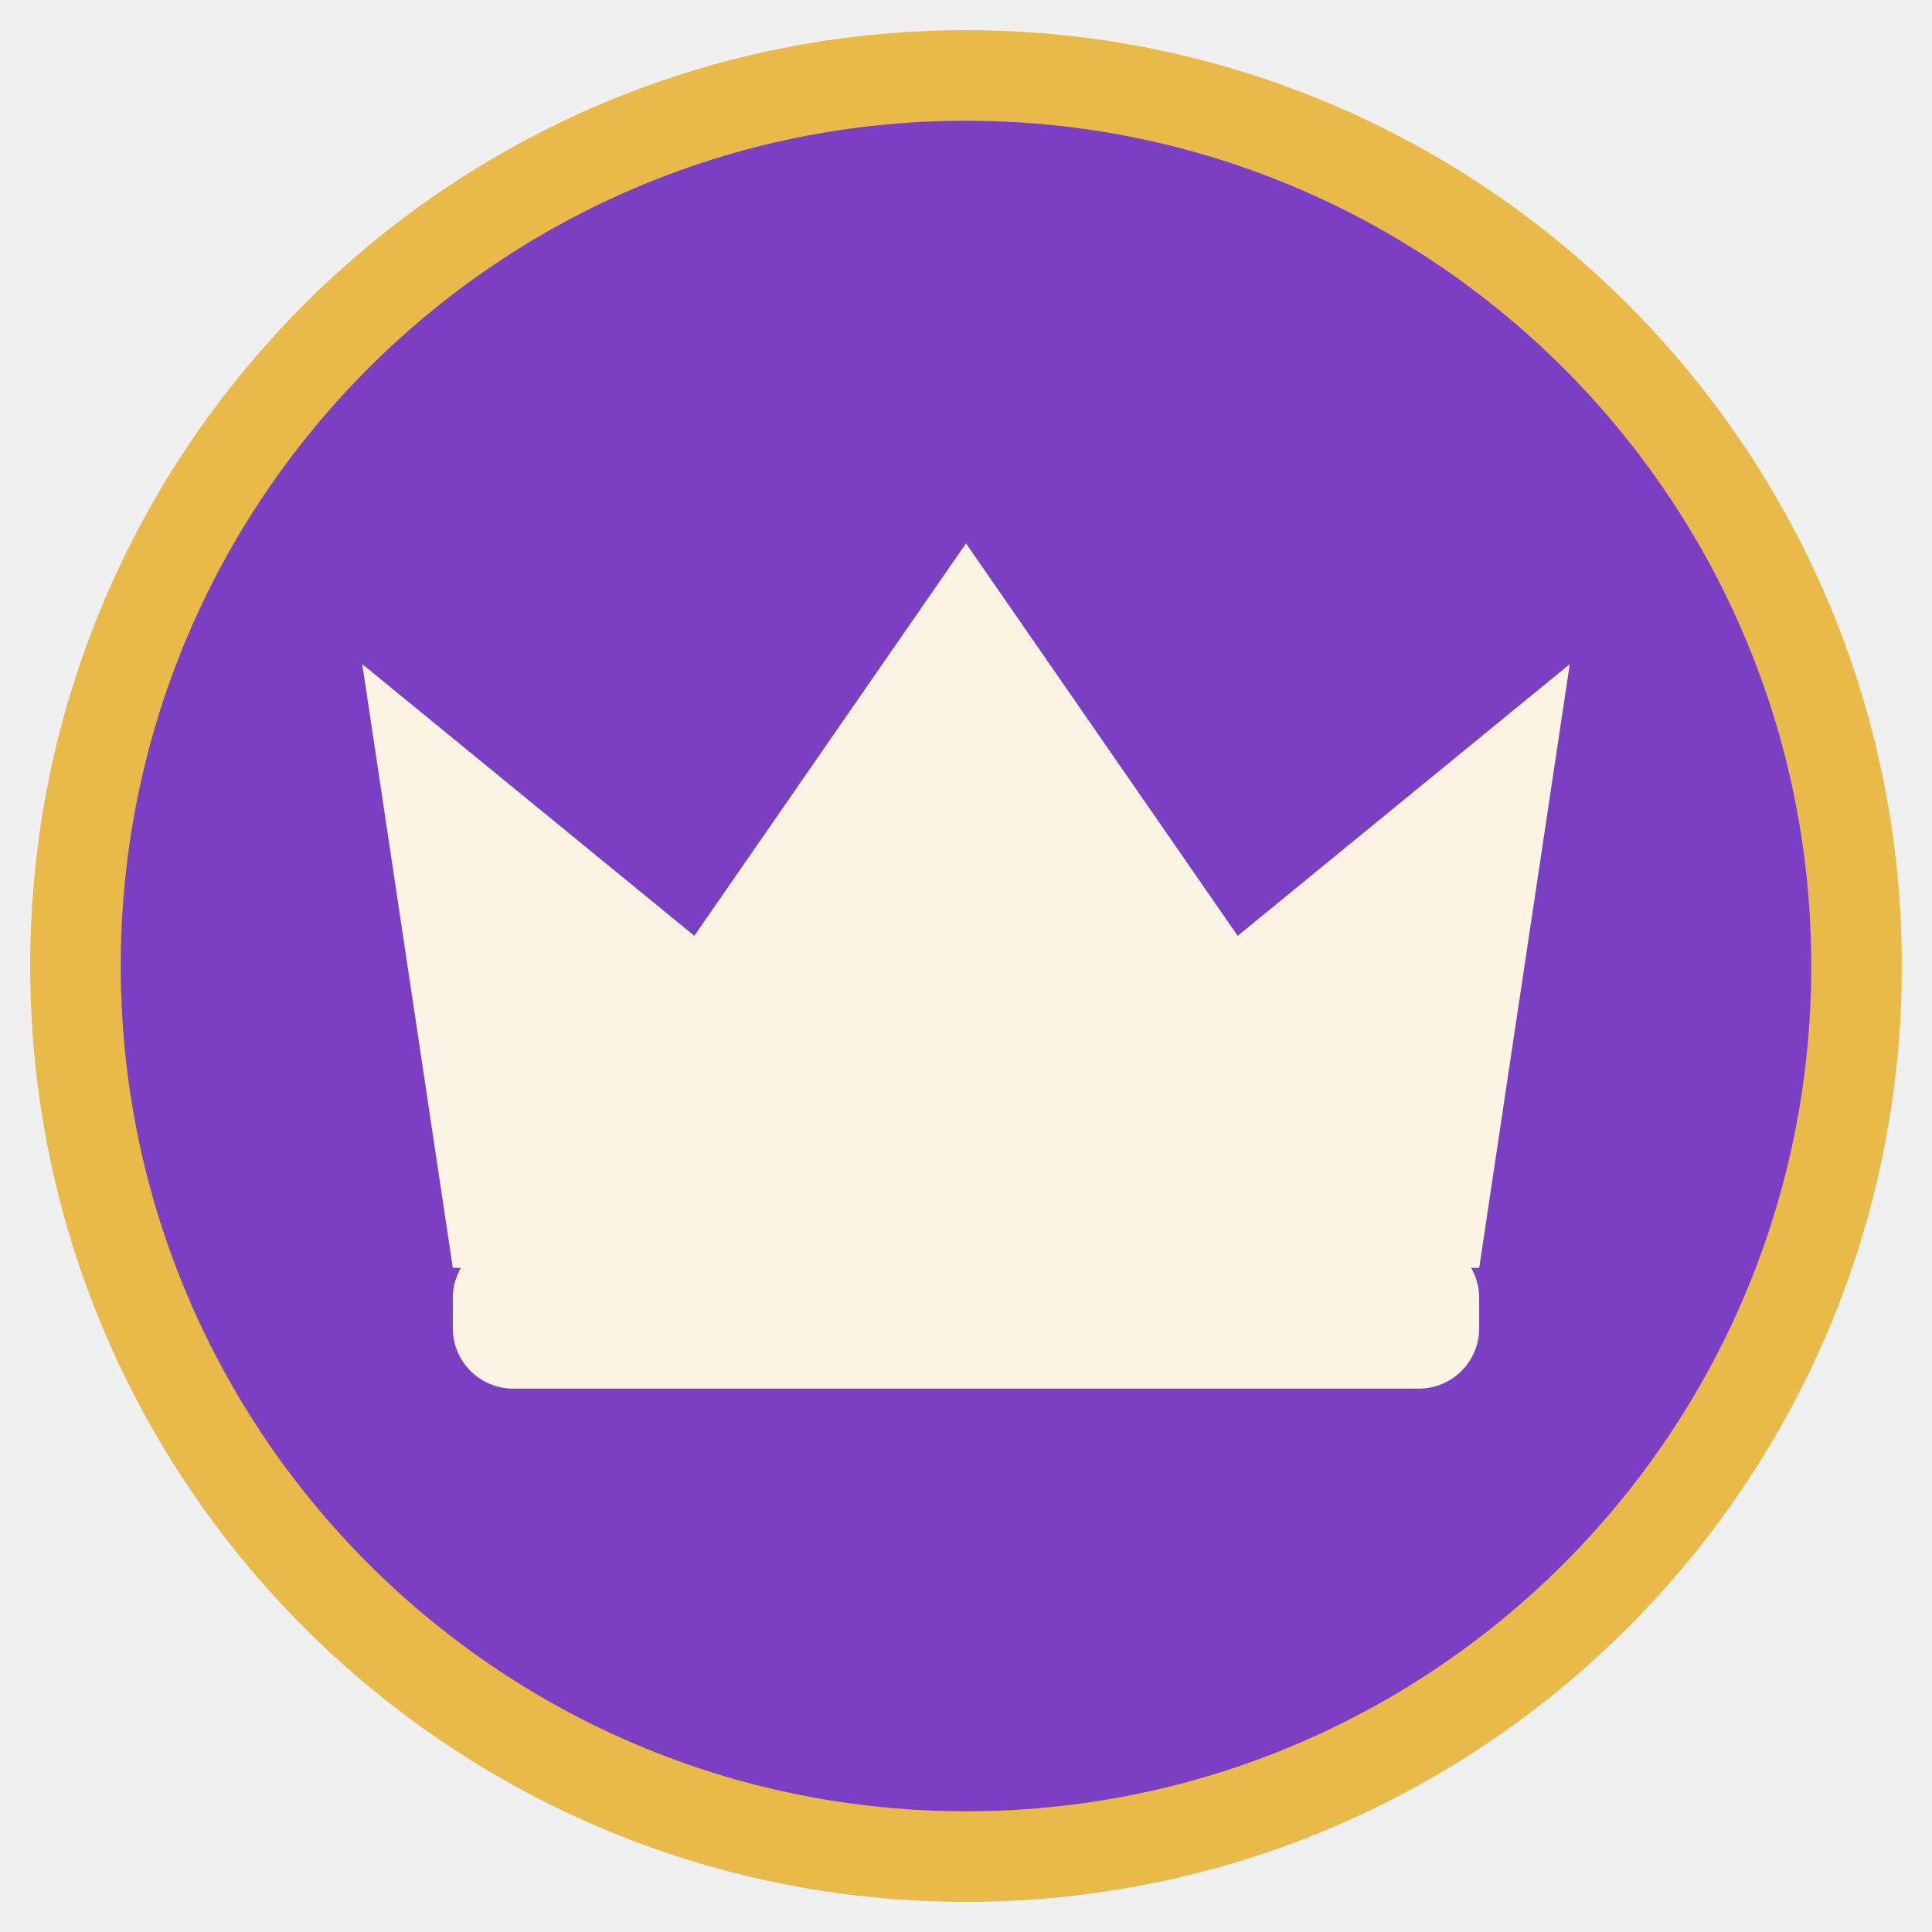
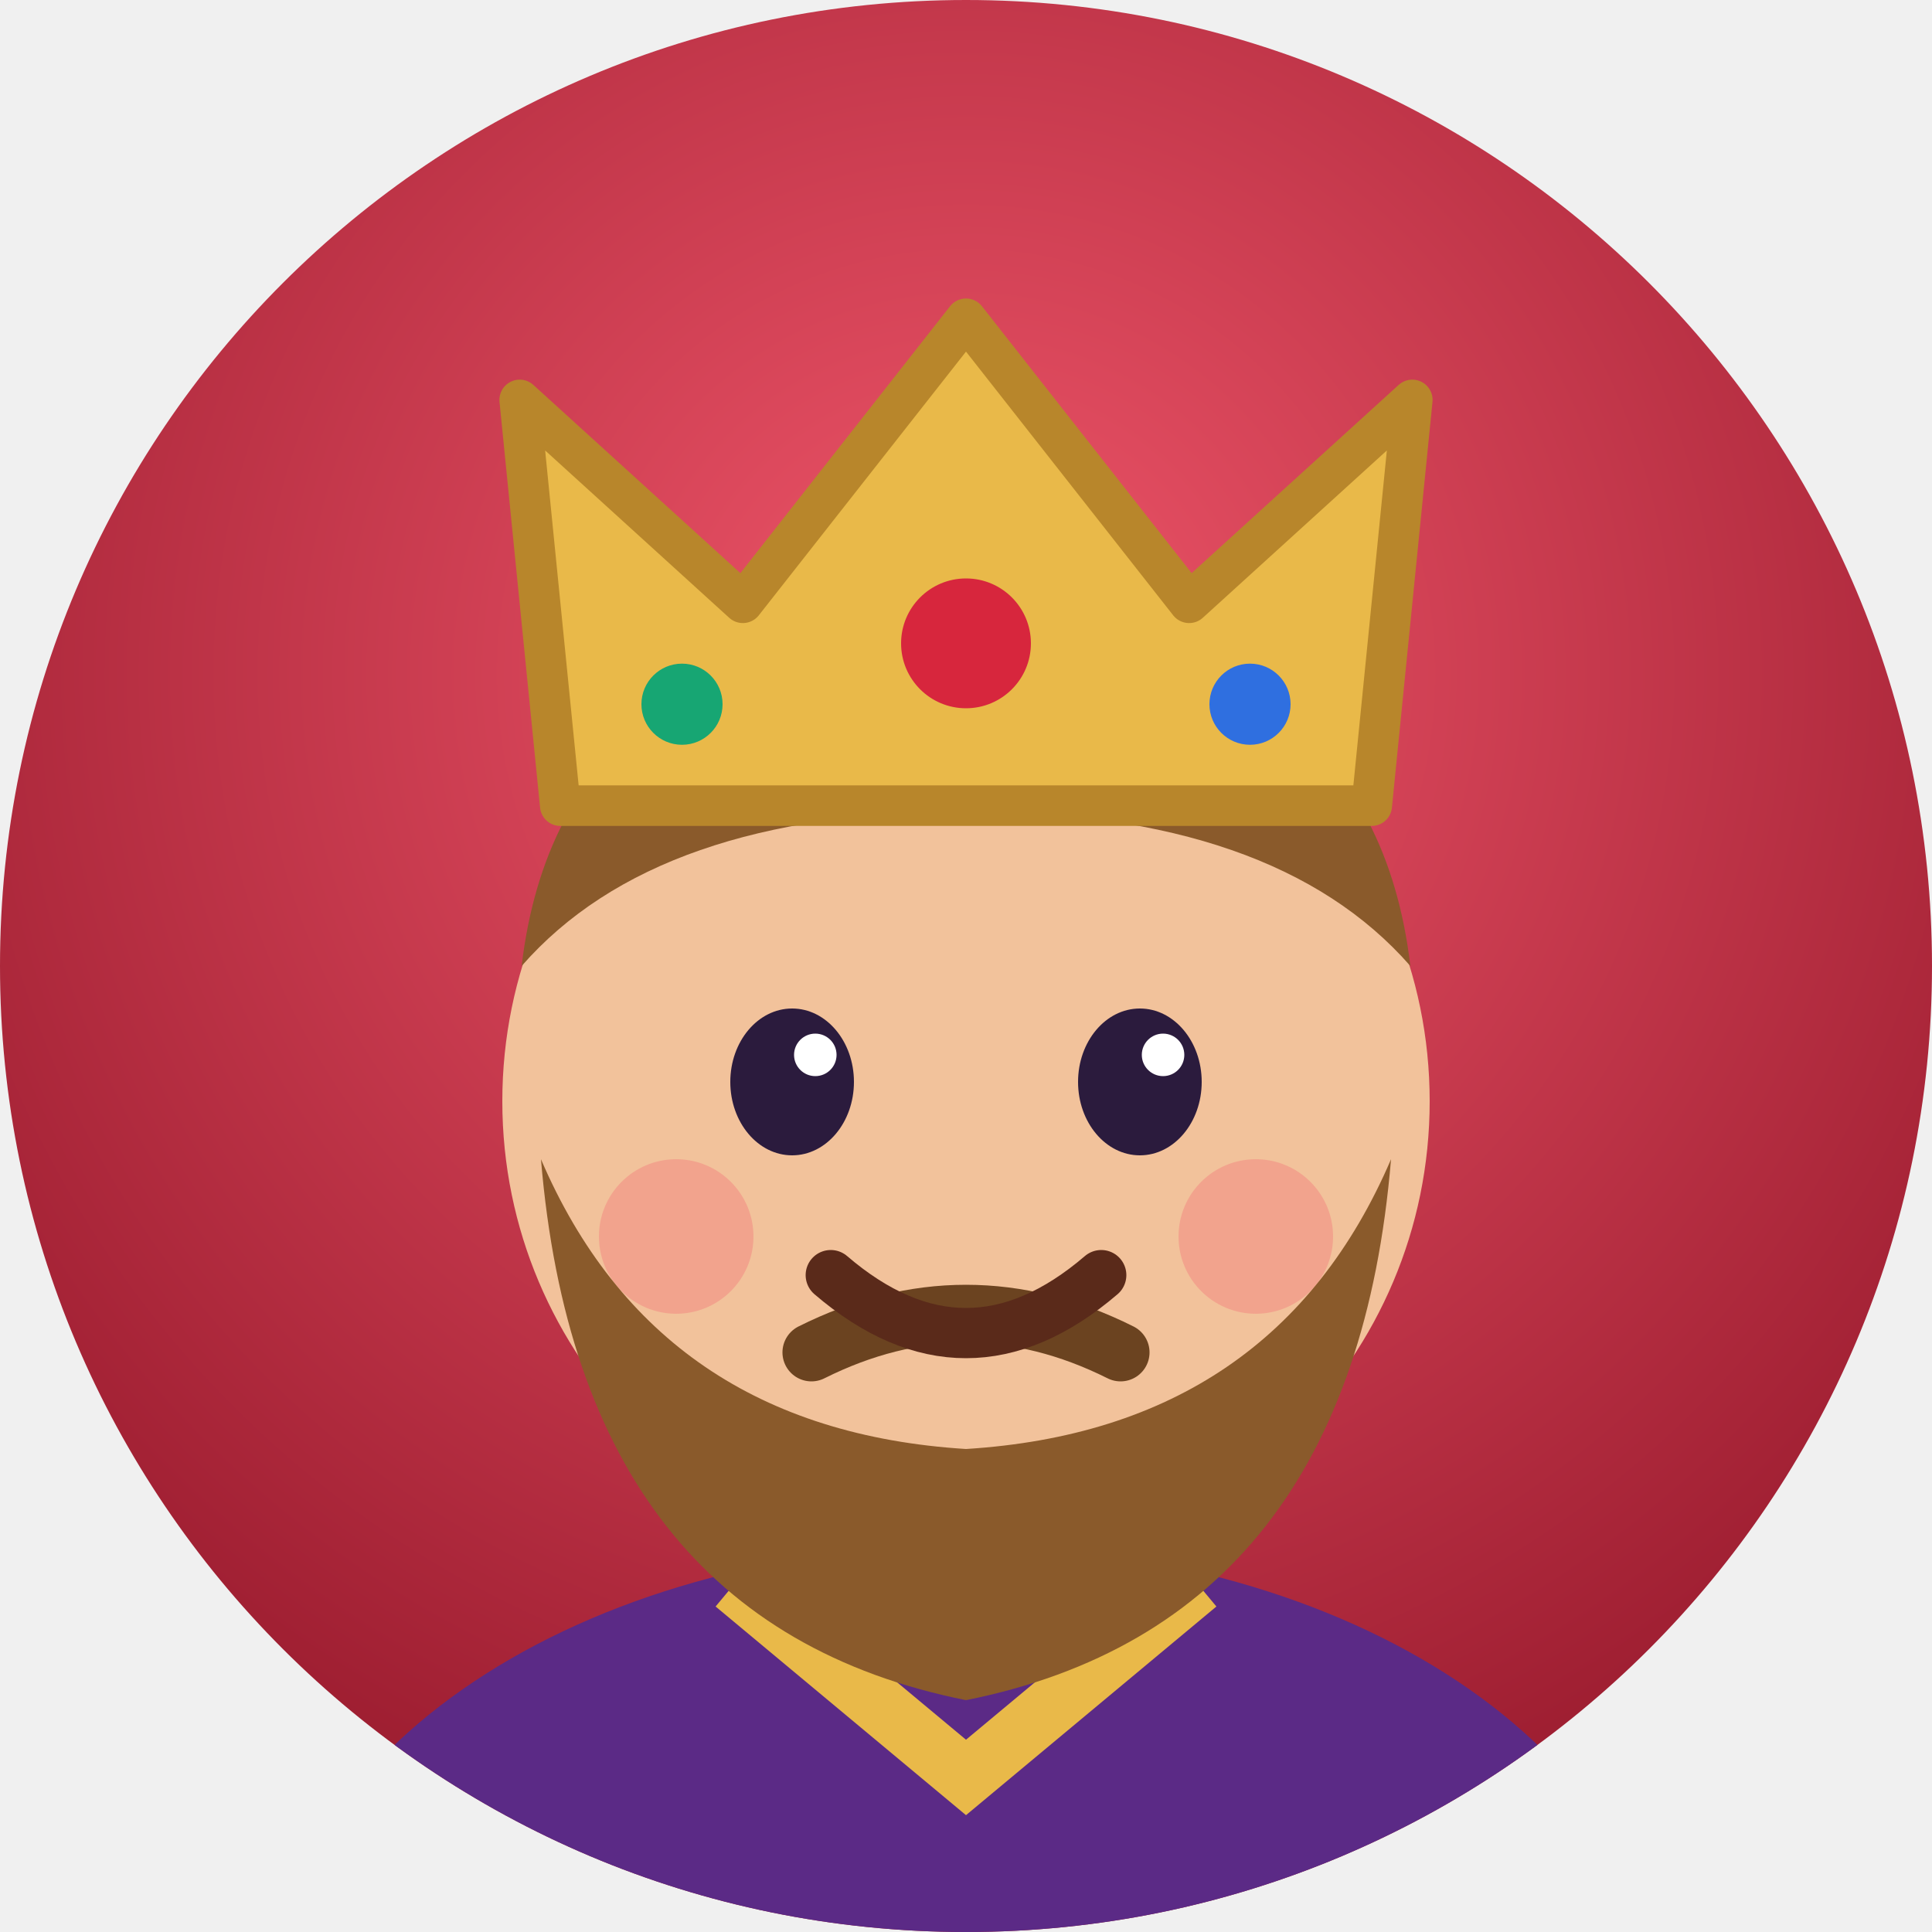
- <svg xmlns="http://www.w3.org/2000/svg" width="128" height="128" viewBox="0 0 128 128">
-   <circle cx="64" cy="64" r="62" fill="#E9B949" />
-   <circle cx="64" cy="64" r="56" fill="#7B3FC4" />
-   <path d="M30 84 L24 44 L46 62 L64 36 L82 62 L104 44 L98 84 Z" fill="#FBF3E4" />
-   <rect x="30" y="82" width="68" height="10" rx="4" fill="#FBF3E4" />
+ <svg xmlns="http://www.w3.org/2000/svg" width="128" height="128" viewBox="0 0 100 100">
+   <defs>
+     <radialGradient id="bg-king" cx="50%" cy="35%" r="75%">
+       <stop offset="0" stop-color="#F0566A" />
+       <stop offset="1" stop-color="#8E1326" />
+     </radialGradient>
+     <clipPath id="clip-king">
+       <circle cx="50" cy="50" r="50" />
+     </clipPath>
+   </defs>
+   <circle cx="50" cy="50" r="50" fill="url(#bg-king)" />
+   <g clip-path="url(#clip-king)">
+     <ellipse cx="50" cy="104" rx="36" ry="24" fill="#5B2A86" />
+     <path d="M38 82 L50 92 L62 82" stroke="#E9B949" stroke-width="3" fill="none" />
+     <circle cx="50" cy="57" r="24" fill="#F2C29B" />
+     <ellipse cx="41" cy="56" rx="3.2" ry="3.8" fill="#2B1B3D" />
+     <ellipse cx="59" cy="56" rx="3.2" ry="3.8" fill="#2B1B3D" />
+     <circle cx="42.2" cy="54.6" r="1.1" fill="#fff" />
+     <circle cx="60.2" cy="54.6" r="1.1" fill="#fff" />
+     <circle cx="35" cy="64" r="4" fill="#F28B82" opacity="0.55" />
+     <circle cx="65" cy="64" r="4" fill="#F28B82" opacity="0.55" />
+     <path d="M28 60 Q30 84 50 88 Q70 84 72 60 Q66 74 50 75 Q34 74 28 60 Z" fill="#8A5A2B" />
+     <path d="M42 70 Q50 66 58 70" stroke="#6B4320" stroke-width="3" fill="none" stroke-linecap="round" />
+     <path d="M43 66 Q50 72 57 66" stroke="#5A2A1A" stroke-width="2.6" fill="none" stroke-linecap="round" />
+     <path d="M27 50 Q29 33 50 32 Q71 33 73 50 Q66 42 50 42 Q34 42 27 50 Z" fill="#8A5A2B" />
+     <g transform="translate(50 27) scale(1.05) translate(-50 0)">
+       <path d="M30 14 L28 -6 L39 4 L50 -10 L61 4 L72 -6 L70 14 Z" fill="#E9B949" stroke="#B8862B" stroke-width="2" stroke-linejoin="round" />
+       <circle cx="50" cy="6" r="3.2" fill="#D7263D" />
+       <circle cx="36" cy="9" r="2" fill="#17A673" />
+       <circle cx="64" cy="9" r="2" fill="#2F6FE0" />
+     </g>
+   </g>
</svg>
